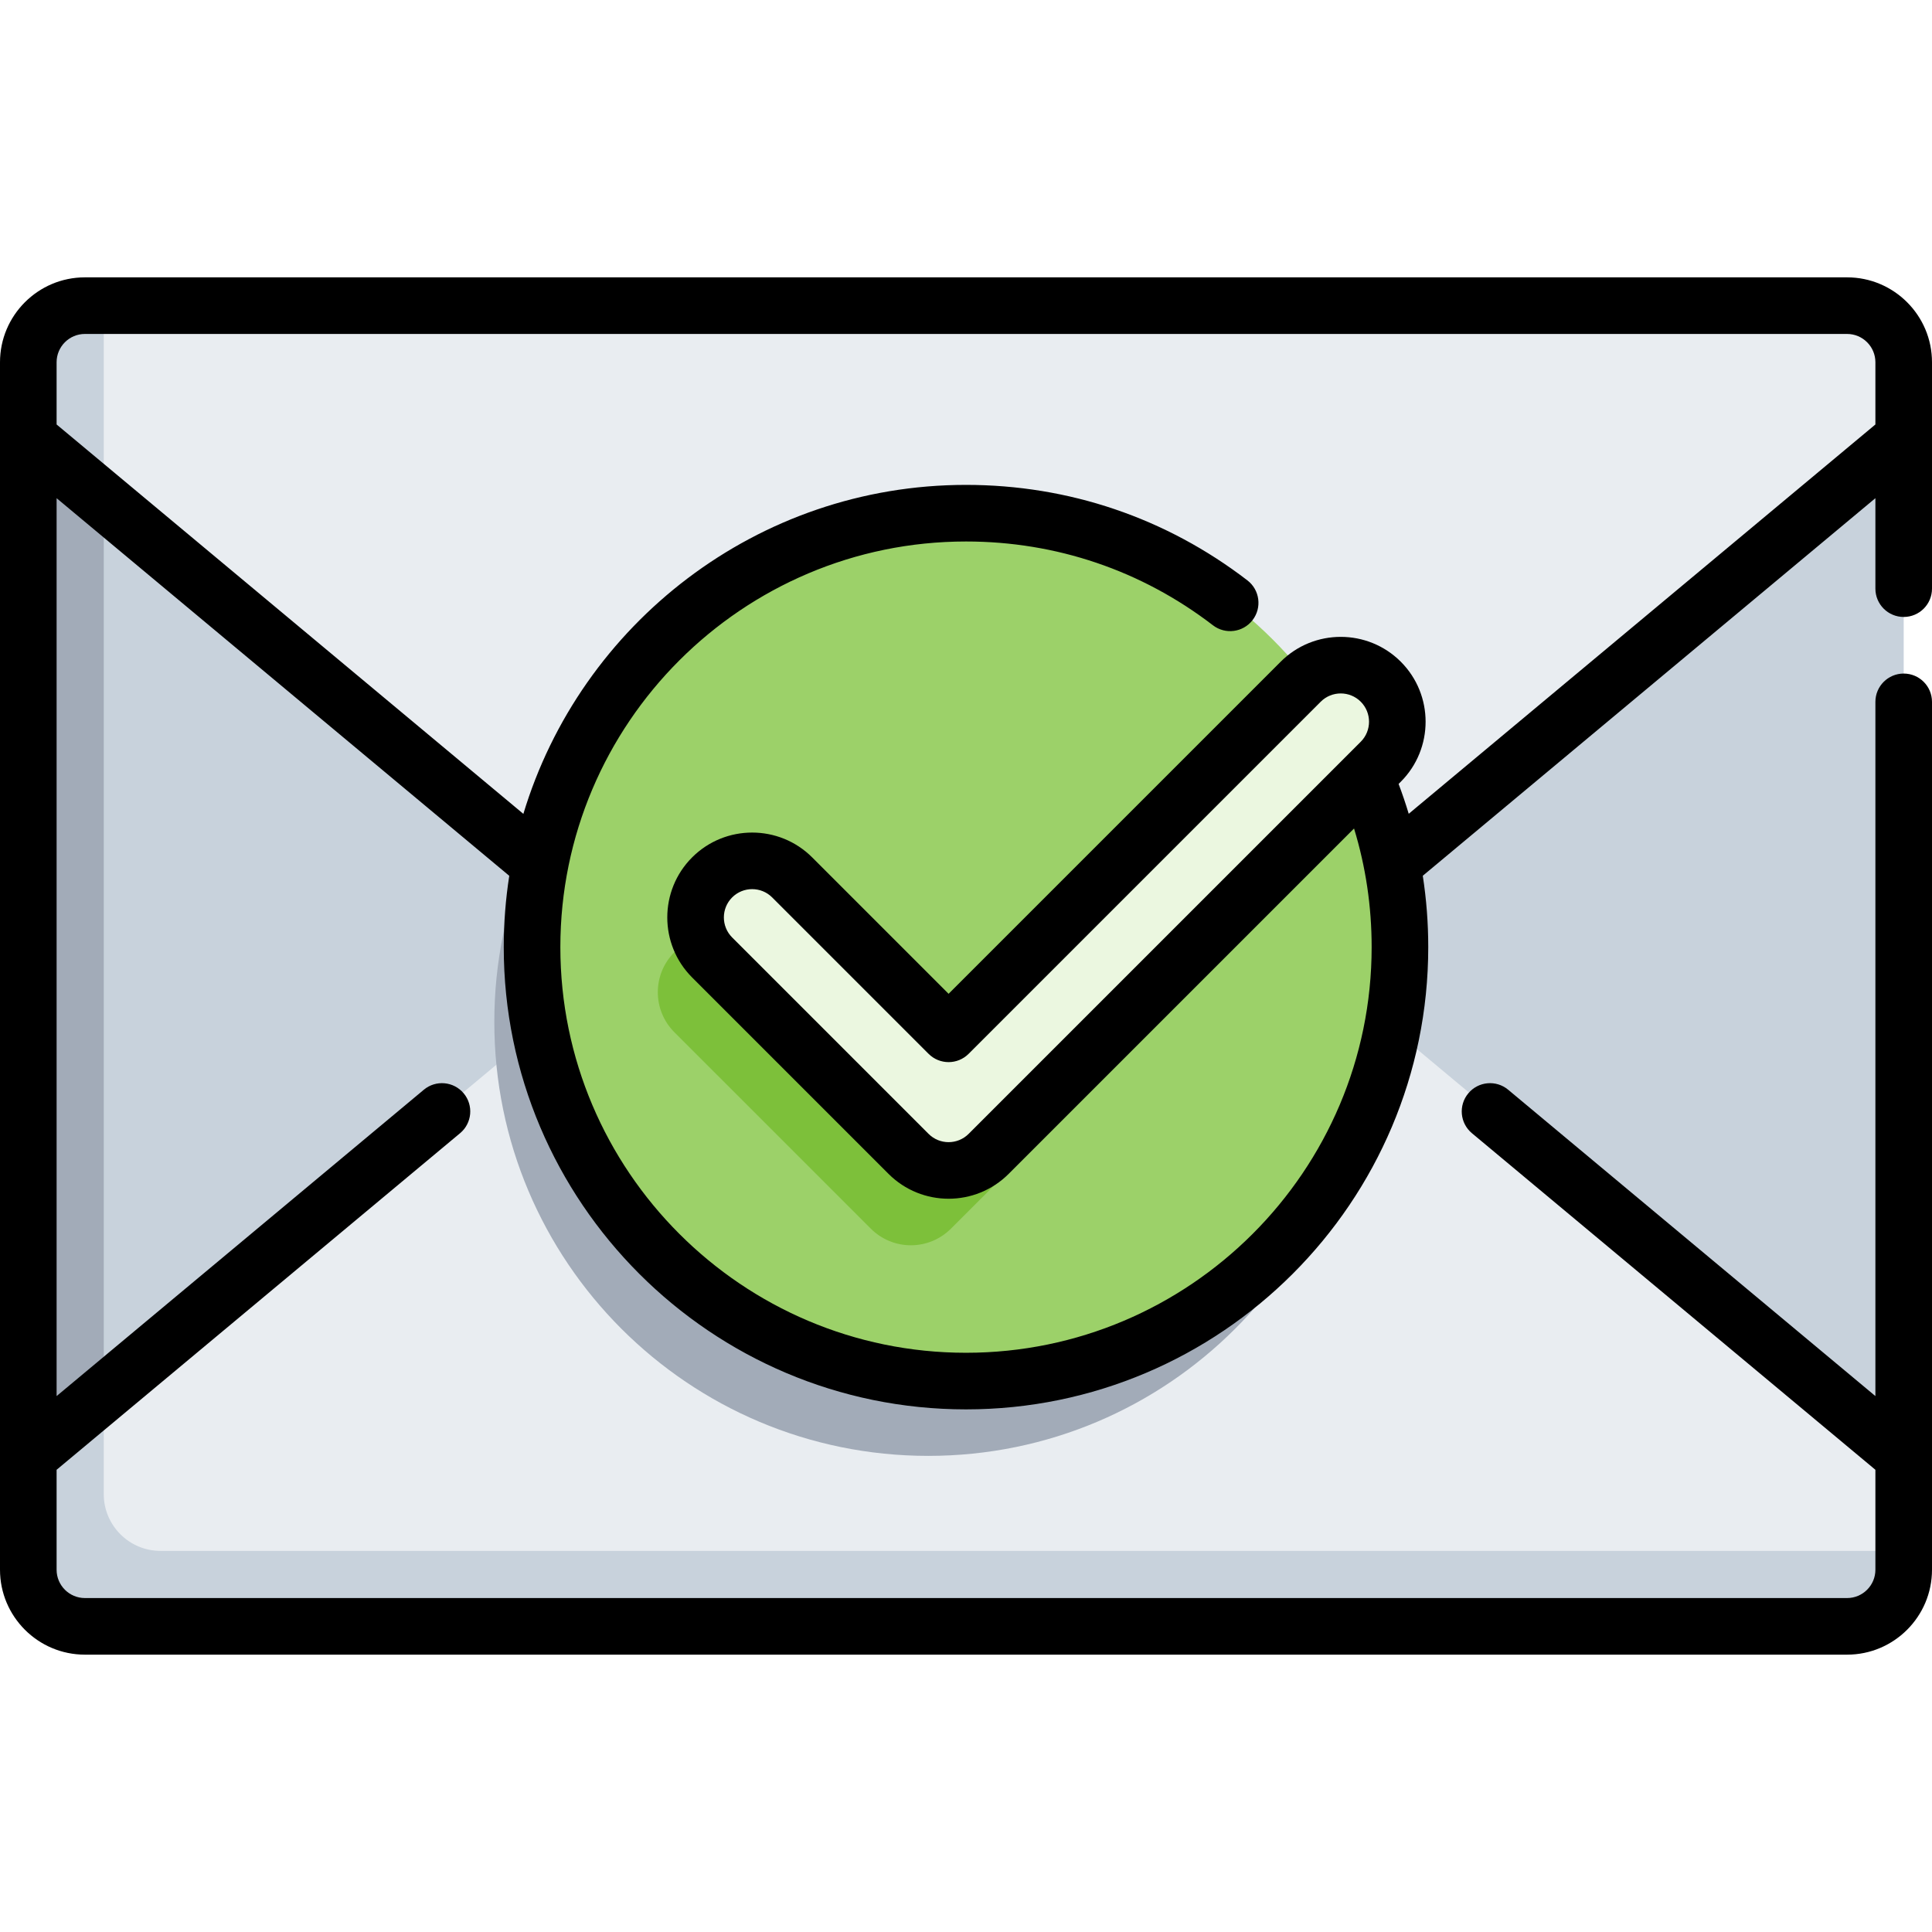
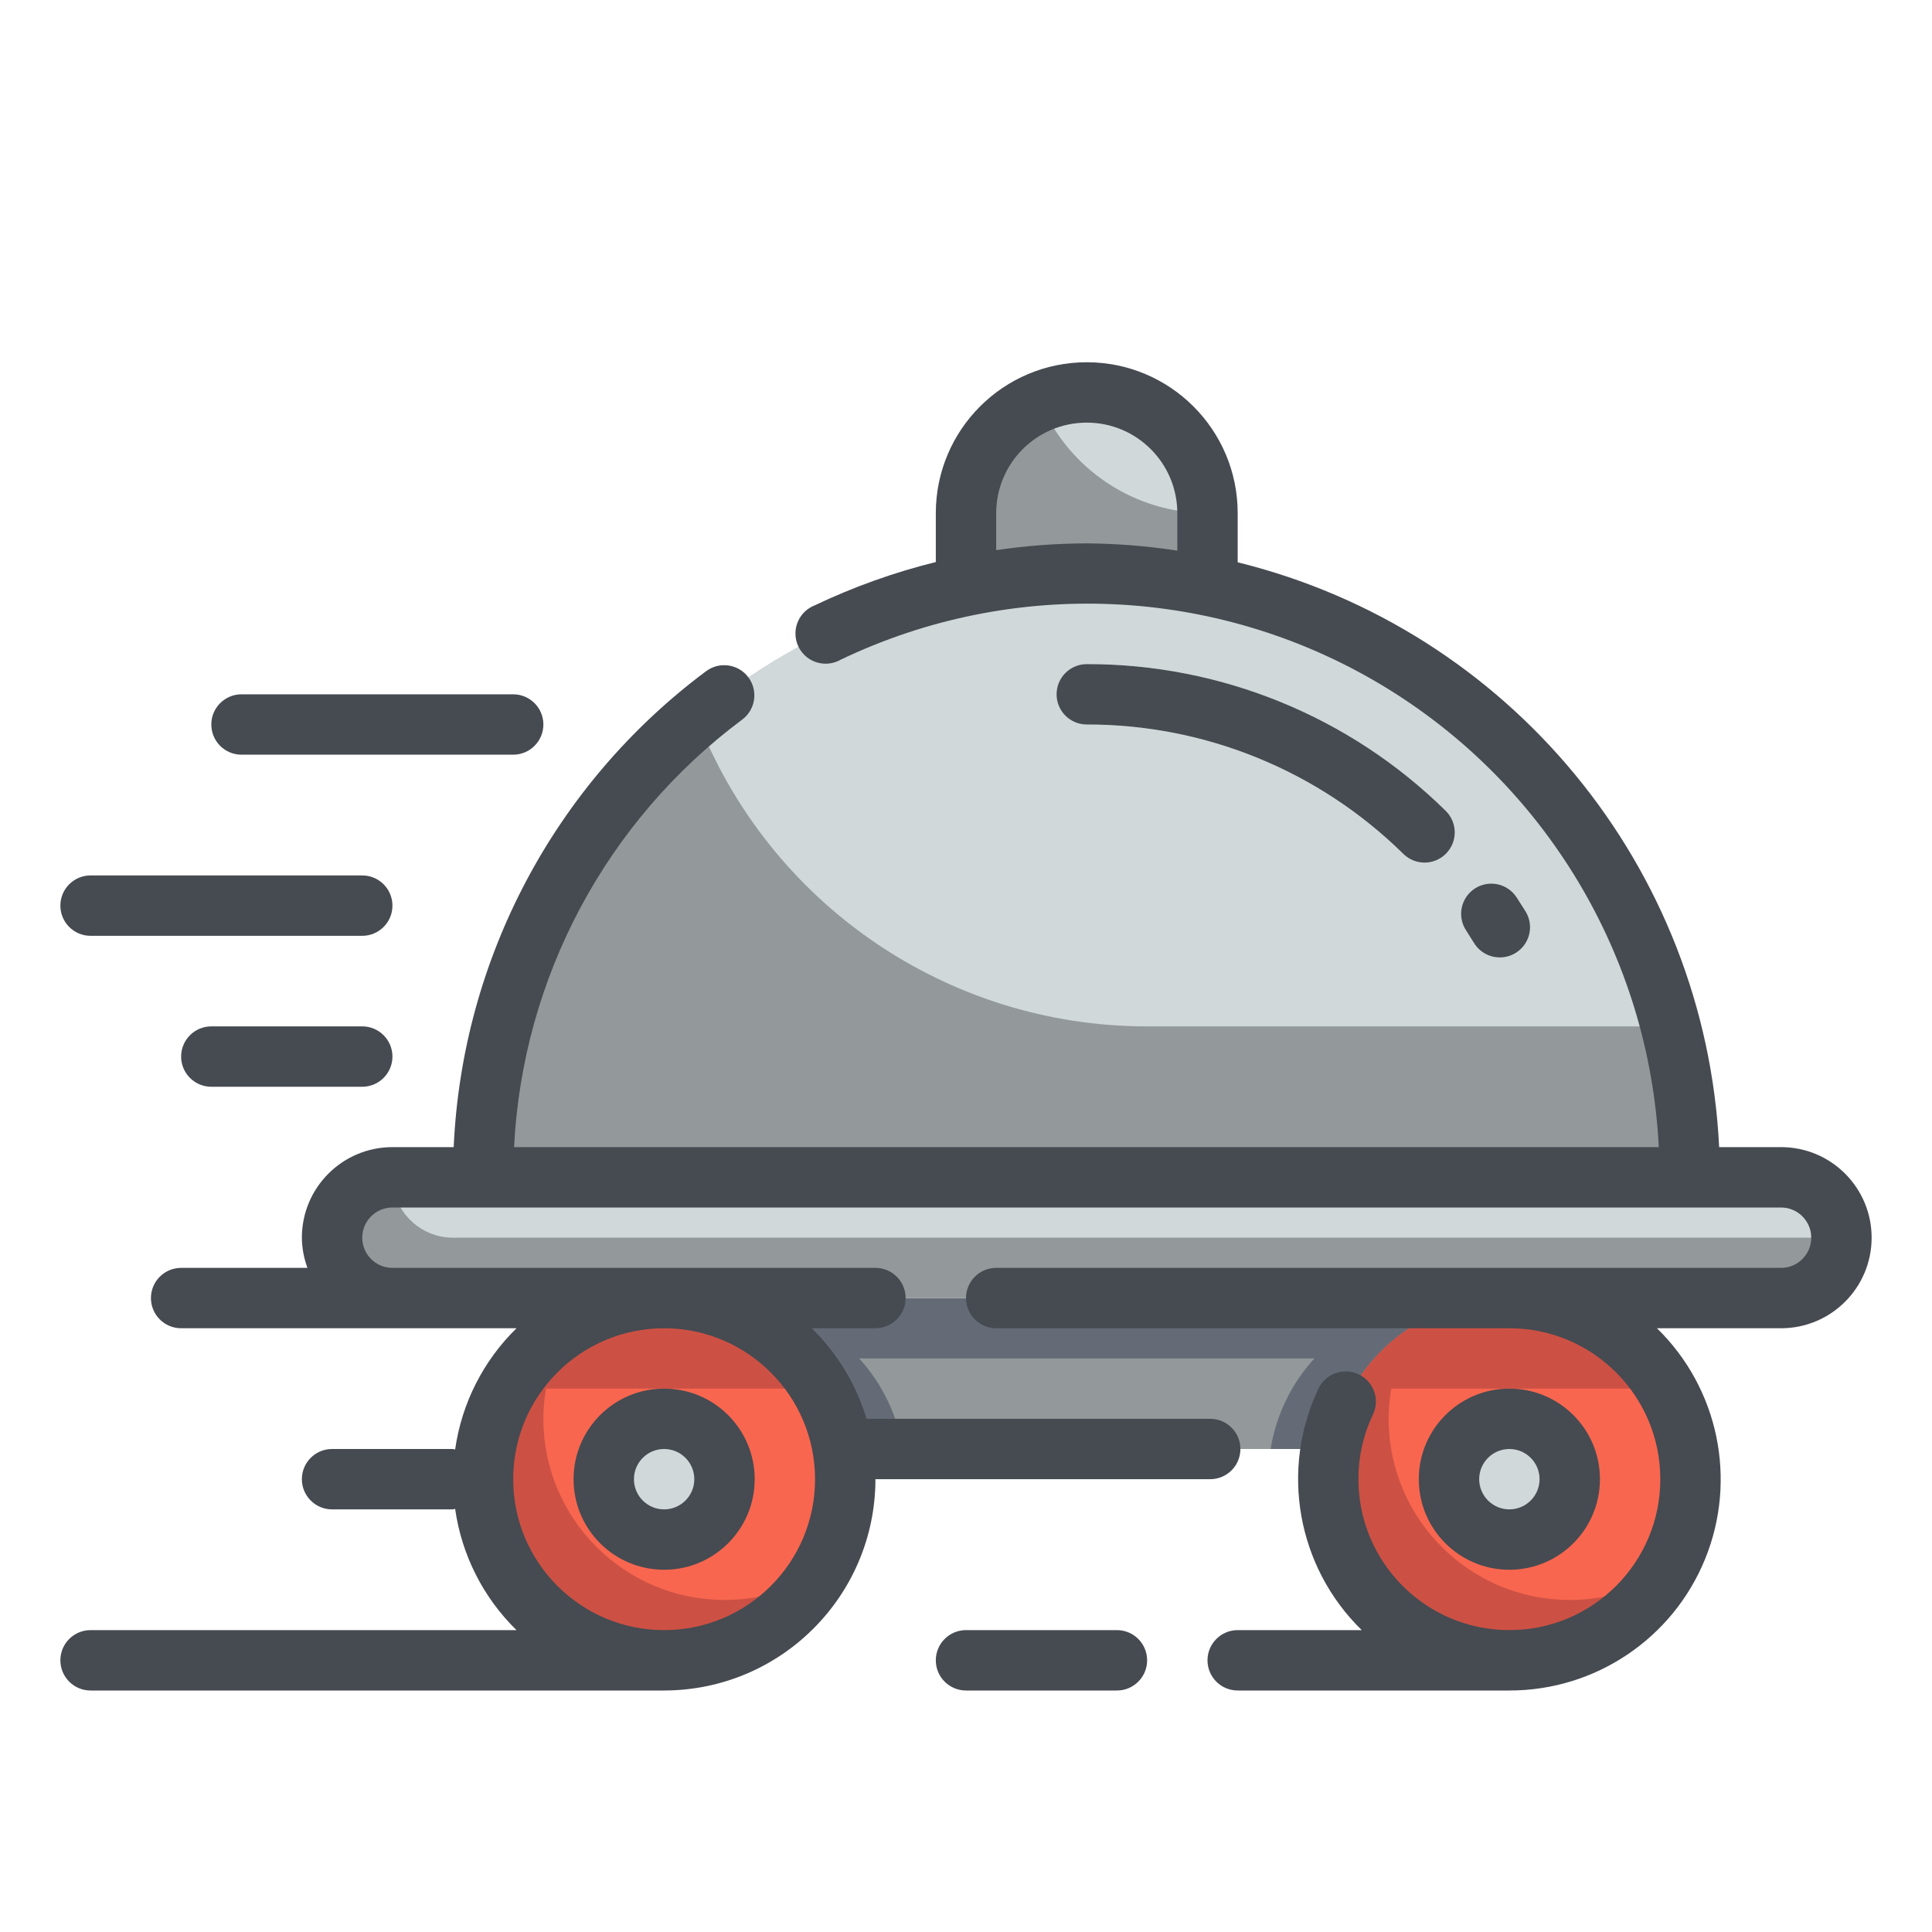
- <svg xmlns="http://www.w3.org/2000/svg" id="Capa_1" enable-background="new 0 0 512 512" height="512" viewBox="0 0 512 512" width="512">
-   <g>
-     <g>
-       <path d="m7.5 116h248.5v270h-248.5z" fill="#a2abb8" />
-       <path d="m504.5 386-477-17.038v-236.277l477-16.685z" fill="#c8d2dc" />
-       <path d="m504.5 411-477-42.038-20 16.685v30c0 8.25 6.75 15 15 15h467c8.25 0 15-6.75 15-15 0-2.447 0-4.647 0-4.647z" fill="#c8d2dc" />
-       <path d="m504.5 96c0-8.25-6.75-15-15-15h-467c-8.25 0-15 6.75-15 15v20l229.282 191.274c11.13 9.285 27.306 9.285 38.435 0l229.283-191.274s0-11.2 0-20z" fill="#e9edf1" />
-       <path d="m236.782 194.372-209.282 174.59v27.038c0 8.25 6.75 15 15 15h462c0-9.998 0-25.354 0-25.354l-229.282-191.274c-11.13-9.284-27.306-9.284-38.436 0z" fill="#e9edf1" />
-       <path d="m22.5 81c-8.25 0-15 6.75-15 15v20l20 16.685 21.5-11.685-21.5-40z" fill="#c8d2dc" />
-       <path d="m275.218 307.274 229.282-191.274s0-11.2 0-20c0-8.25-6.75-15-15-15h-462v51.685l209.282 174.589c11.13 9.285 27.306 9.285 38.436 0z" fill="#e9edf1" />
-       <circle cx="246" cy="270.823" fill="#a2abb8" r="115" />
-       <circle cx="256" cy="250.823" fill="#9cd169" r="115" />
-       <path d="m241.388 330.012c-3.979 0-7.793-1.581-10.606-4.394l-52.06-52.06c-5.858-5.858-5.858-15.355 0-21.213s15.355-5.857 21.213 0l41.453 41.453 93.315-93.315c5.857-5.858 15.355-5.858 21.213 0s5.858 15.355 0 21.213l-103.921 103.922c-2.813 2.813-6.629 4.394-10.607 4.394z" fill="#7dc03a" />
-       <path d="m251.388 310.012c-3.979 0-7.793-1.581-10.606-4.394l-52.06-52.06c-5.858-5.858-5.858-15.355 0-21.213s15.355-5.857 21.213 0l41.453 41.453 93.315-93.315c5.857-5.858 15.355-5.858 21.213 0s5.858 15.355 0 21.213l-103.921 103.922c-2.813 2.813-6.629 4.394-10.607 4.394z" fill="#ebf7e0" />
+ <svg xmlns="http://www.w3.org/2000/svg" height="512" viewBox="0 0 64 64" width="512">
+   <g id="Fill_Outline" data-name="Fill Outline">
+     <g id="Stroke_copy" data-name="Stroke copy">
+       <g>
+         <path d="m22 43h28v5h-28z" fill="#93999a" />
+         <path d="m50 43v5h-7.91a5.832 5.832 0 0 1 1.45-3h-15.08a5.832 5.832 0 0 1 1.45 3h-7.91v-5z" fill="#656b76" />
+         <path d="m40 21h-8v-4a4 4 0 0 1 4-4 4 4 0 0 1 4 4z" fill="#d0d8da" />
+         <path d="m40 17v4h-8v-4a3.965 3.965 0 0 1 2.46-3.68 6.016 6.016 0 0 0 5.54 3.68z" fill="#93999a" />
+         <path d="m16 39a20 20 0 0 1 40 0z" fill="#d0d8da" />
+         <path d="m49.685 31.716a1 1 0 0 1 -.855-.481c-.086-.14-.173-.279-.263-.417a1 1 0 0 1 1.675-1.093c.1.155.2.313.3.471a1 1 0 0 1 -.854 1.52z" fill="#e9f1f2" />
+         <path d="m47.19 28.574a1 1 0 0 1 -.7-.285 14.91 14.91 0 0 0 -10.49-4.289 1 1 0 0 1 0-2 16.9 16.9 0 0 1 11.89 4.859 1 1 0 0 1 -.7 1.715z" fill="#e9f1f2" />
+         <path d="m59 43h-46a2 2 0 0 1 -2-2 2 2 0 0 1 2-2h46a2 2 0 0 1 2 2 2 2 0 0 1 -2 2z" fill="#d0d8da" />
+         <circle cx="50" cy="49" fill="#f8664f" r="6" />
+         <circle cx="50" cy="49" fill="#d0d8da" r="2" />
+         <circle cx="22" cy="49" fill="#f8664f" r="6" />
+         <circle cx="22" cy="49" fill="#d0d8da" r="2" />
+         <path d="m56 39h-40a19.9 19.9 0 0 1 7.07-15.25 15.982 15.982 0 0 0 14.93 10.25h17.37a20.148 20.148 0 0 1 .63 5z" fill="#93999a" />
+         <path d="m61 41a2.015 2.015 0 0 1 -2 2h-46a2.006 2.006 0 0 1 -2-2 2.015 2.015 0 0 1 2-2 2.006 2.006 0 0 0 2 2z" fill="#93999a" />
+         <g fill="#cc5144">
+           <path d="m52 53a5.91 5.91 0 0 0 3.12-.88 6 6 0 1 1 .07-6.12h-9.1a5.47 5.47 0 0 0 -.09 1 6 6 0 0 0 6 6z" />
+           <path d="m24 53a5.91 5.91 0 0 0 3.12-.88 6 6 0 1 1 .07-6.12h-9.1a5.47 5.47 0 0 0 -.09 1 6 6 0 0 0 6 6z" />
+         </g>
+       </g>
    </g>
-     <path d="m489.5 73.5h-467c-12.407 0-22.5 10.093-22.5 22.5v320c0 12.407 10.093 22.5 22.5 22.5h467c12.407 0 22.5-10.093 22.5-22.5v-230c0-4.142-3.358-7.5-7.5-7.5s-7.5 3.358-7.5 7.5v183.976l-97.32-81.186c-3.18-2.652-7.91-2.226-10.563.955s-2.226 7.91.955 10.563l106.928 89.202v26.49c0 4.136-3.364 7.5-7.5 7.5h-467c-4.136 0-7.5-3.364-7.5-7.5v-26.49l106.928-89.202c3.181-2.653 3.608-7.383.955-10.563-2.653-3.181-7.383-3.608-10.563-.955l-97.32 81.186v-237.952l119.957 100.071.011-.05c-.964 6.179-1.468 12.509-1.468 18.955 0 67.547 54.953 122.5 122.5 122.5s122.5-54.953 122.5-122.5c0-6.404-.489-12.734-1.456-18.964l.011.049 119.945-100.061v23.976c0 4.142 3.358 7.5 7.5 7.5s7.5-3.358 7.5-7.5v-60c0-12.407-10.093-22.5-22.5-22.5zm7.5 38.99-123.671 103.17.003.015c-.803-2.666-1.698-5.308-2.687-7.924l.575-.575c8.773-8.773 8.773-23.047 0-31.819-8.775-8.773-23.047-8.774-31.82-.001l-88.012 88.012-36.15-36.15c-8.773-8.773-23.047-8.773-31.819-.001-.001.001 0 0-.001.001-8.772 8.773-8.773 23.046.001 31.819l52.059 52.06c8.773 8.773 23.047 8.773 31.82 0l91.538-91.538c3.099 10.131 4.664 20.664 4.664 31.44 0 59.276-48.224 107.5-107.5 107.5s-107.5-48.223-107.5-107.499 48.224-107.5 107.5-107.5c23.905 0 46.532 7.677 65.435 22.202 3.285 2.524 7.994 1.907 10.517-1.378 2.523-3.284 1.907-7.993-1.377-10.517-21.548-16.556-47.336-25.307-74.575-25.307-55.317 0-102.18 36.859-117.339 87.305l.029-.129-123.69-103.186v-16.49c0-4.136 3.364-7.5 7.5-7.5h467c4.136 0 7.5 3.364 7.5 7.5zm-136.386 84.079-103.922 103.922c-2.924 2.924-7.682 2.924-10.607 0l-52.059-52.06c-2.924-2.925-2.924-7.682 0-10.607 2.924-2.924 7.682-2.924 10.606 0l41.453 41.453c2.929 2.929 7.678 2.929 10.607 0l93.316-93.315s0 0 .001-.001c2.923-2.923 7.681-2.923 10.605.001 2.924 2.925 2.924 7.683 0 10.607z" />
+     <g id="Outline_copy" data-name="Outline copy">
+       <g fill="#464a51">
+         <path d="m49.685 31.716a1 1 0 0 0 .854-1.52c-.1-.158-.2-.316-.3-.471a1 1 0 0 0 -1.675 1.093c.09.138.177.277.263.417a1 1 0 0 0 .858.481z" />
+         <path d="m46.49 28.289a1 1 0 0 0 1.4-1.43 16.9 16.9 0 0 0 -11.89-4.859 1 1 0 0 0 0 2 14.91 14.91 0 0 1 10.49 4.289z" />
+         <path d="m59 38h-2.051a21.007 21.007 0 0 0 -15.949-19.373v-1.627a5 5 0 0 0 -10 0v1.618a21.144 21.144 0 0 0 -4.015 1.437 1 1 0 1 0 .86 1.8 18.944 18.944 0 0 1 27.104 16.145h-37.92a18.841 18.841 0 0 1 7.56-14.165 1 1 0 0 0 -1.2-1.6 20.827 20.827 0 0 0 -8.36 15.765h-2.029a3 3 0 0 0 -3 3 2.966 2.966 0 0 0 .184 1h-4.184a1 1 0 0 0 0 2h11.11a6.989 6.989 0 0 0 -2.033 4.016.657.657 0 0 0 -.077-.016h-4a1 1 0 0 0 0 2h4a.657.657 0 0 0 .077-.016 6.989 6.989 0 0 0 2.033 4.016h-14.11a1 1 0 0 0 0 2h19a7.008 7.008 0 0 0 7-7h11.09a1 1 0 0 0 0-2h-11.385a7 7 0 0 0 -1.816-3h2.111a1 1 0 0 0 0-2h-16a1 1 0 0 1 0-2h46a1 1 0 0 1 0 2h-26a1 1 0 0 0 0 2h17a5 5 0 1 1 -5 5 4.934 4.934 0 0 1 .493-2.167 1 1 0 0 0 -1.8-.869 6.992 6.992 0 0 0 1.417 8.036h-4.11a1 1 0 0 0 0 2h9a6.993 6.993 0 0 0 4.889-12h4.111a3 3 0 0 0 0-6zm-26-19.775v-1.225a3 3 0 0 1 6 0v1.24a20.909 20.909 0 0 0 -3-.24 20.657 20.657 0 0 0 -3 .225zm-6 30.775a5 5 0 1 1 -5-5 5.006 5.006 0 0 1 5 5z" />
+         <path d="m53 49a3 3 0 1 0 -3 3 3 3 0 0 0 3-3zm-4 0a1 1 0 1 1 1 1 1 1 0 0 1 -1-1z" />
+         <path d="m22 52a3 3 0 1 0 -3-3 3 3 0 0 0 3 3zm0-4a1 1 0 1 1 -1 1 1 1 0 0 1 1-1z" />
+         <path d="m37 54h-5a1 1 0 0 0 0 2h5a1 1 0 0 0 0-2z" />
+         <path d="m8 25h9a1 1 0 0 0 0-2h-9a1 1 0 0 0 0 2z" />
+         <path d="m3 31h9a1 1 0 0 0 0-2h-9a1 1 0 0 0 0 2z" />
+         <path d="m12 34h-5a1 1 0 0 0 0 2h5a1 1 0 0 0 0-2z" />
+       </g>
+     </g>
  </g>
</svg>
